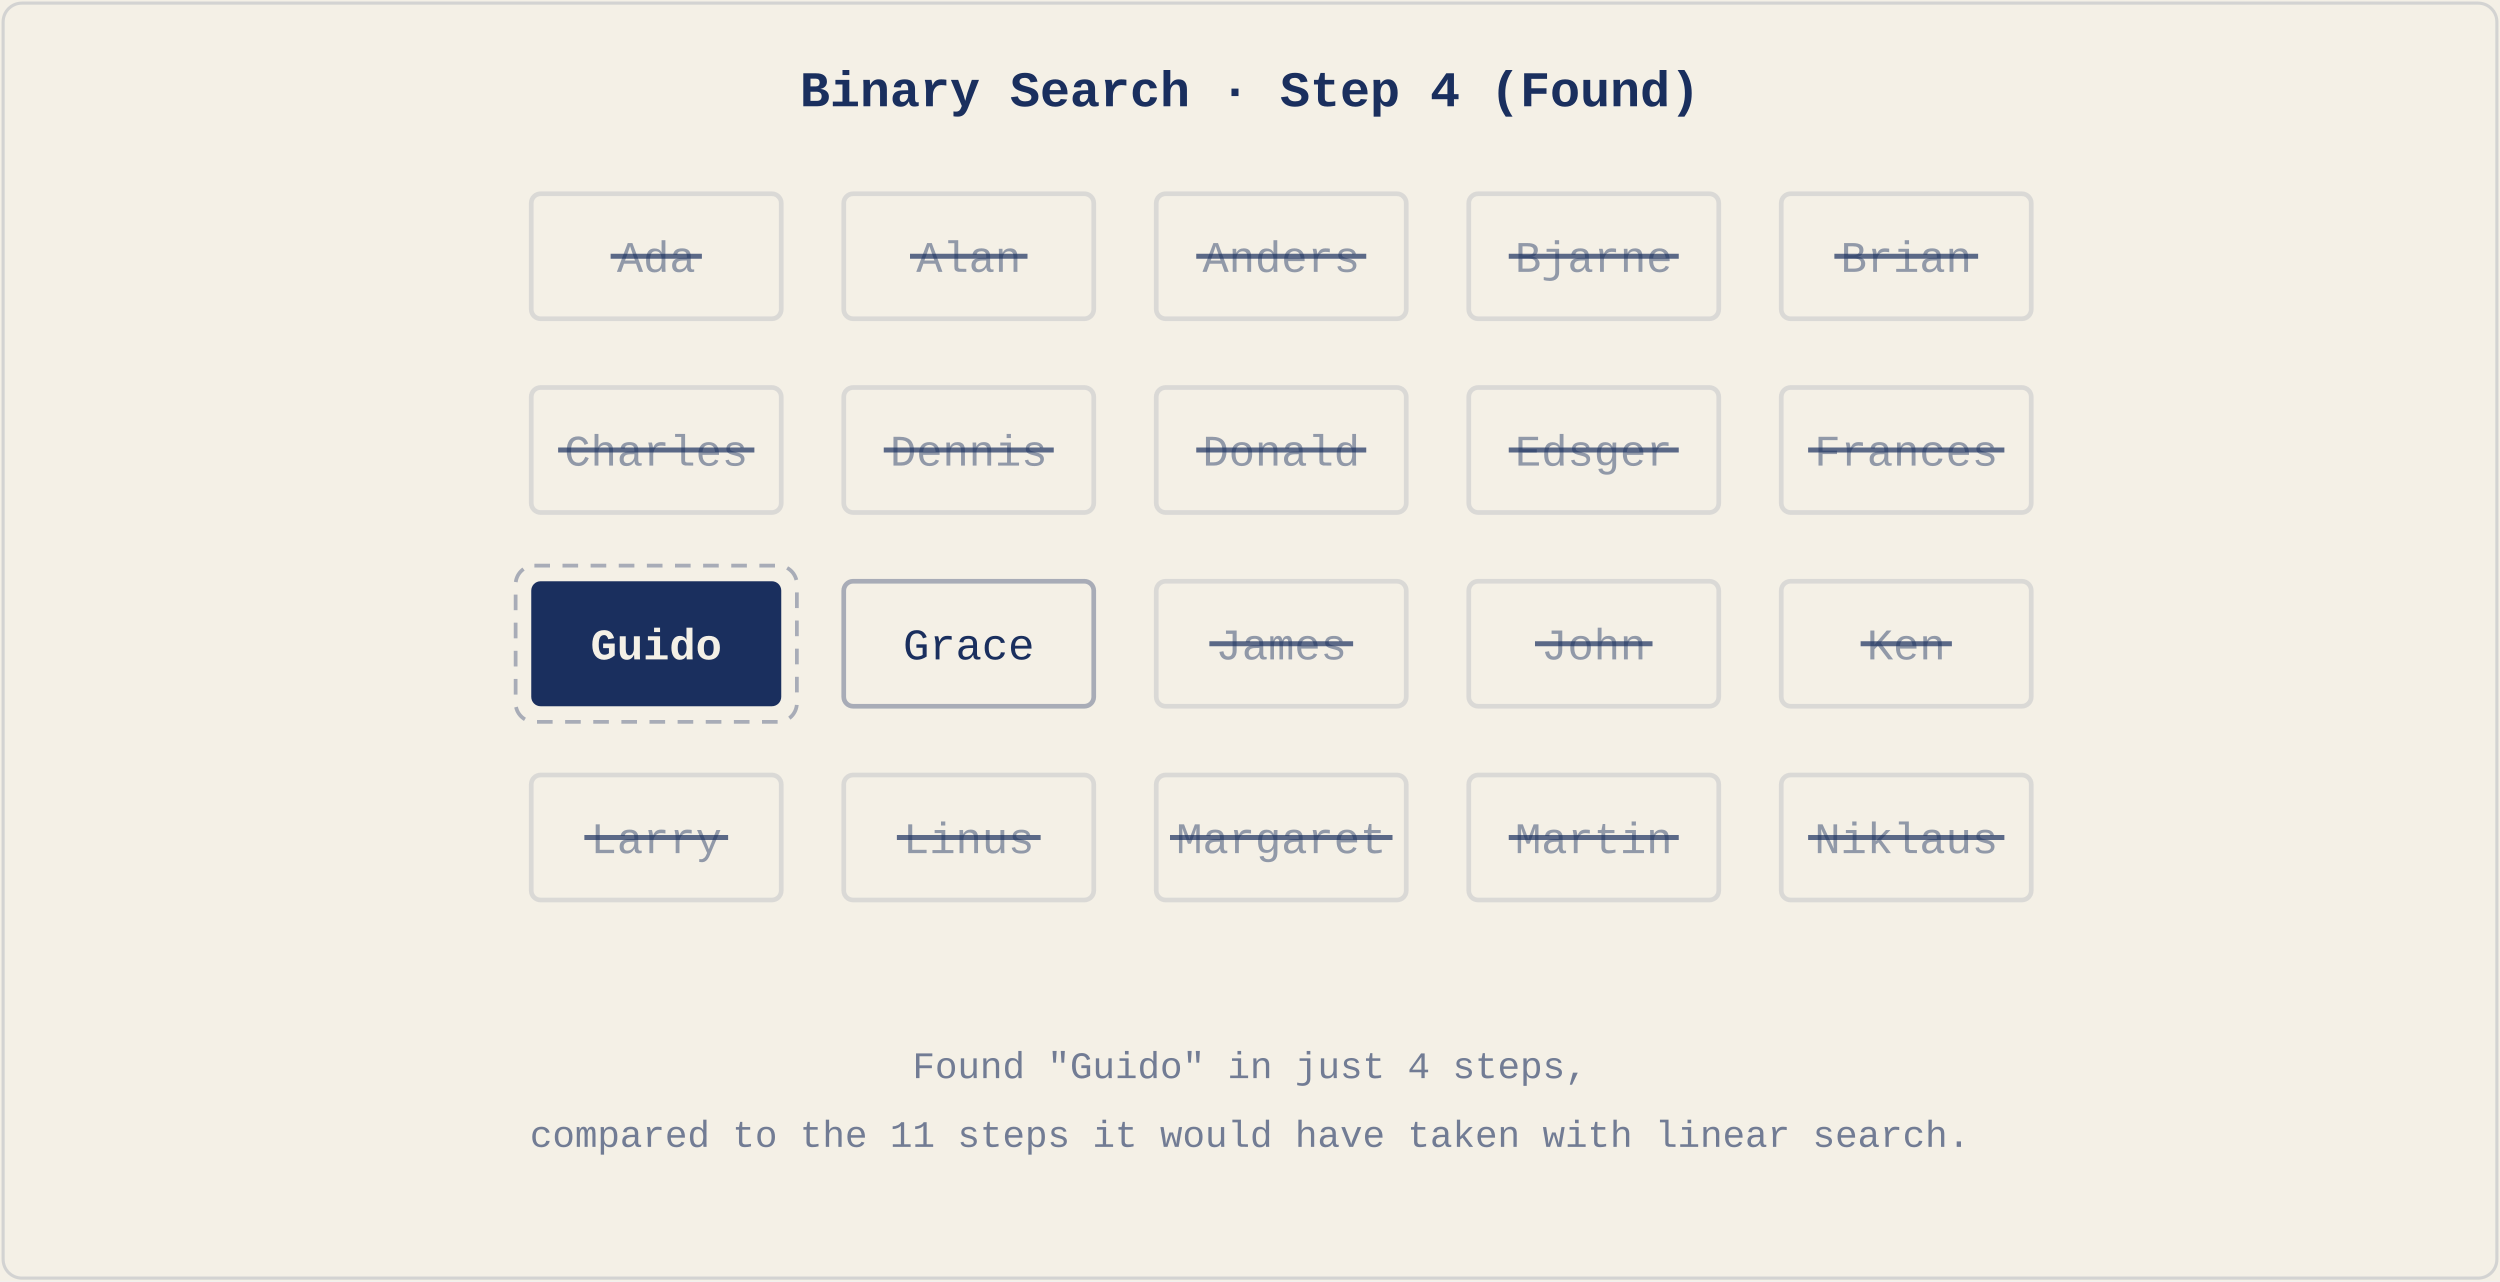
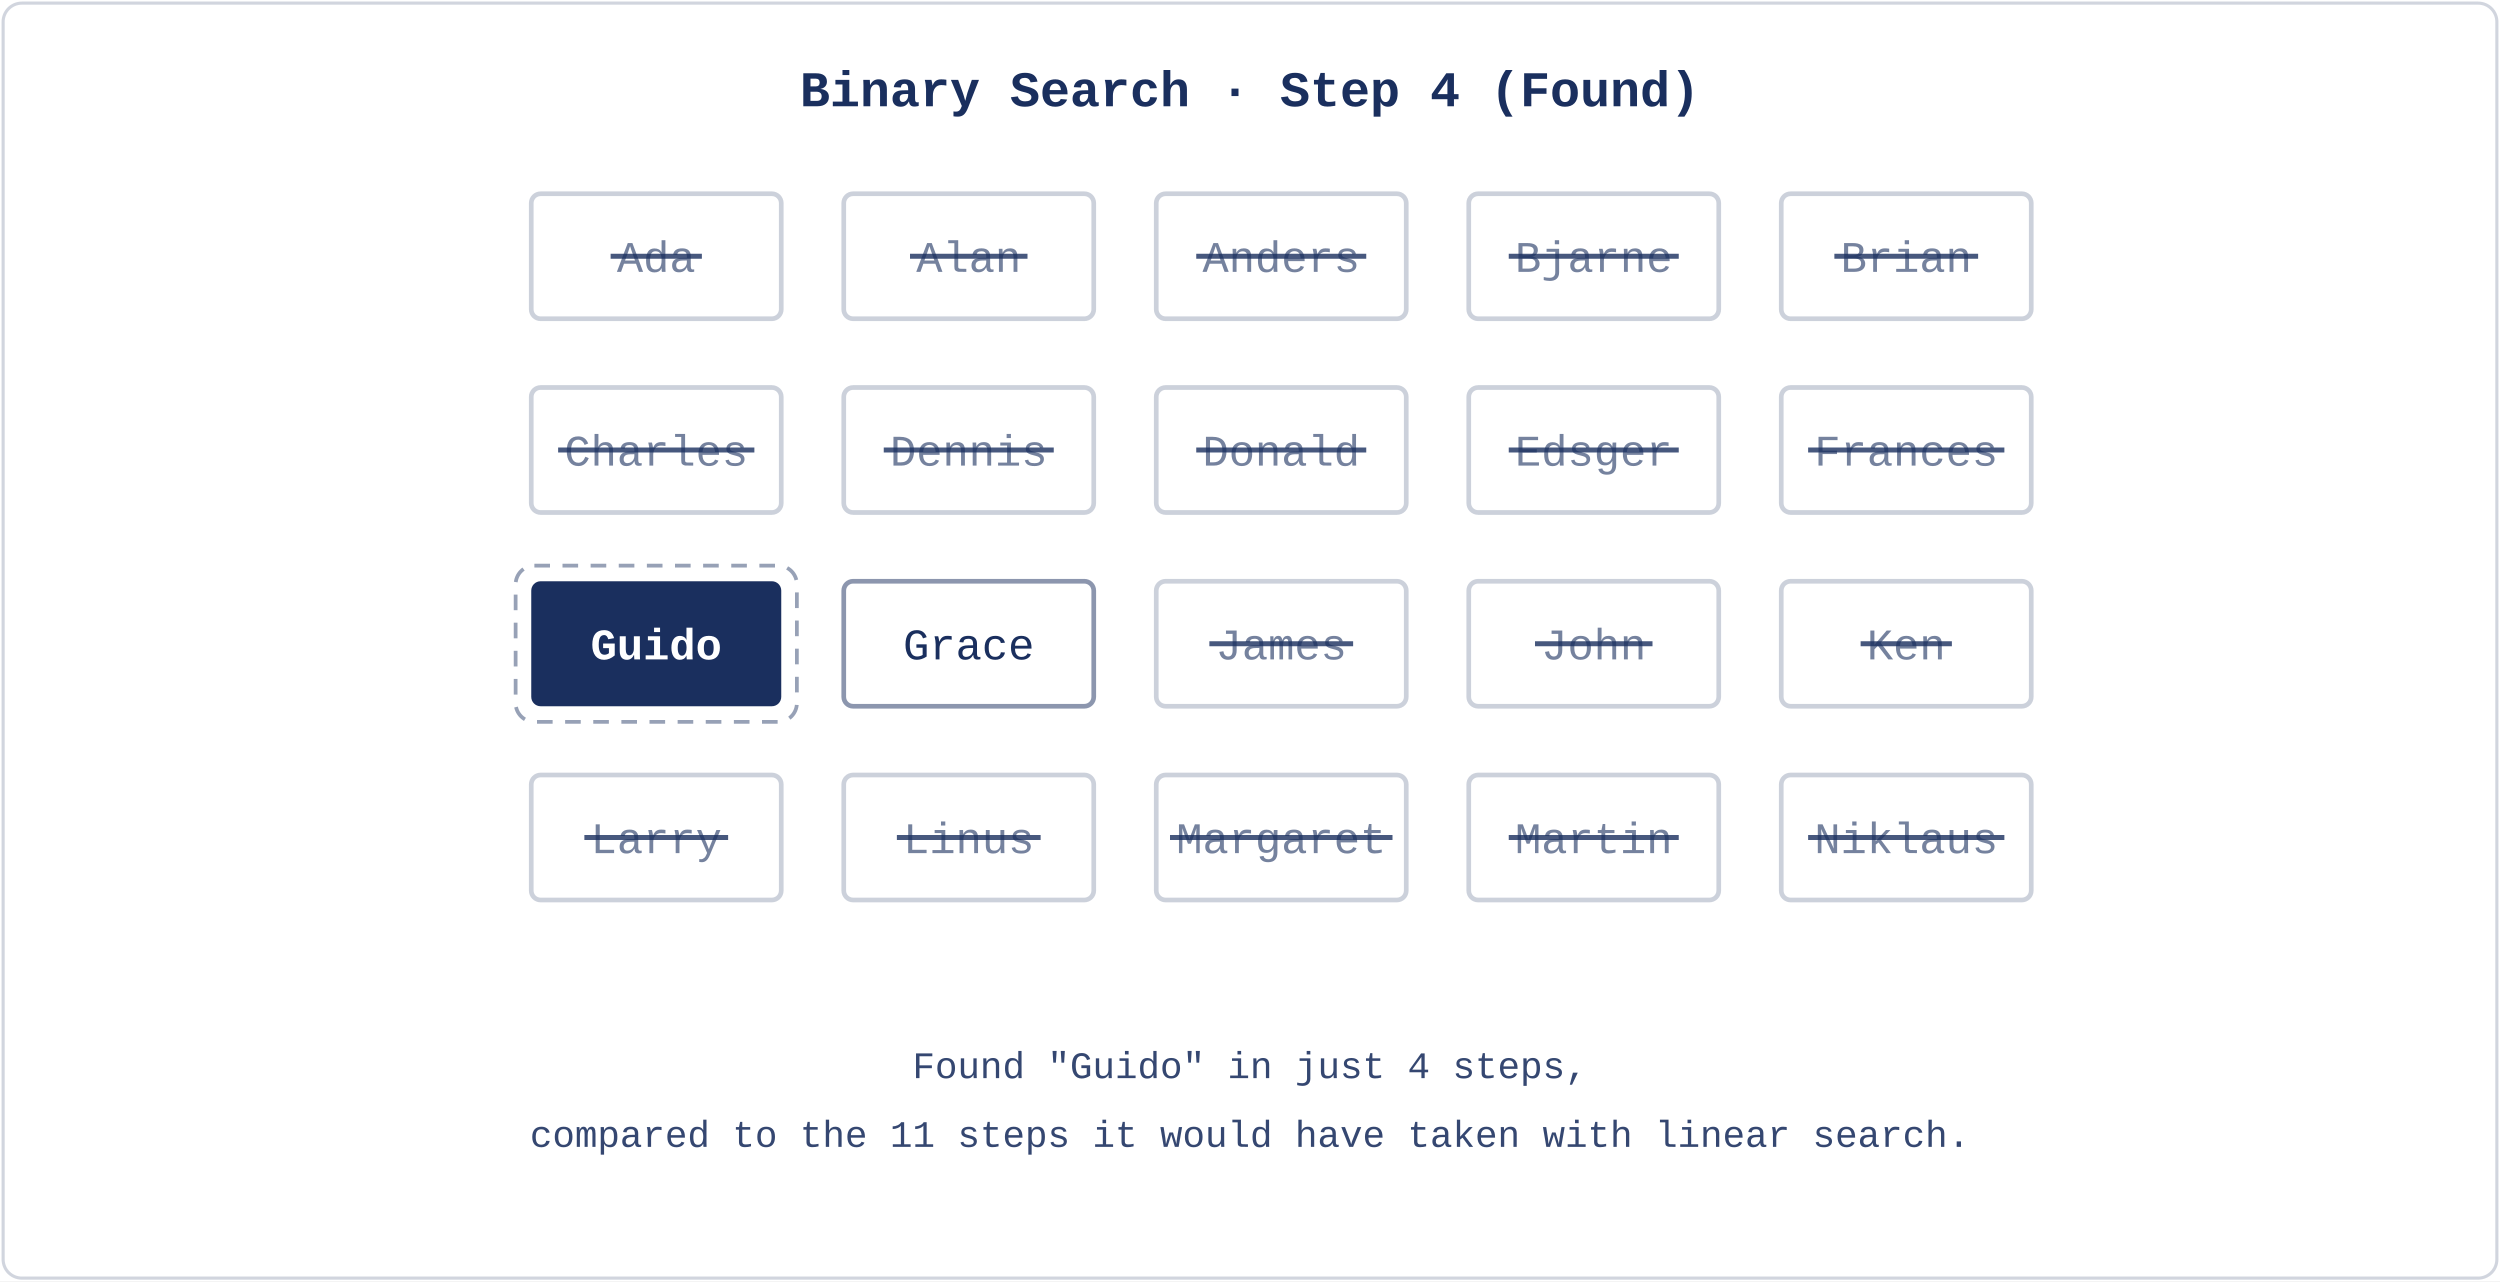
<svg xmlns="http://www.w3.org/2000/svg" viewBox="0 0 800 410">
  <style>
    text { font-family: 'Courier New', 'Courier', monospace; text-anchor: middle; fill: #1a2f5e; }
    .title { font-size: 16px; font-weight: bold; }
    .name { font-size: 14px; }
-     .caption { font-size: 12px; opacity: 0.6; }
+     .caption { font-size: 12px; opacity: 0.88; }

-     .box { fill: #f4f0e6; stroke: #1a2f5e; stroke-width: 1.5; stroke-opacity: 0.35; }
-     .current { fill: #1a2f5e; fill-opacity: 0.10; stroke-opacity: 0.85; stroke-width: 2.5; }
-     .eliminated { stroke-opacity: 0.12; }
+     .box { fill: #ffffff; stroke: #1a2f5e; stroke-width: 1.5; stroke-opacity: 0.5; }
+     .current { fill: #1a2f5e; fill-opacity: 0.10; stroke-opacity: 0.9; stroke-width: 2.5; }
+     .eliminated { stroke-opacity: 0.22; }
    .found { fill: #1a2f5e; stroke-opacity: 0; }
-     .ring { fill: none; stroke: #1a2f5e; stroke-width: 1.2; stroke-opacity: 0.35; stroke-dasharray: 5 4; }
-     .strike { stroke: #1a2f5e; stroke-opacity: 0.7; stroke-width: 1.6; }
+     .ring { fill: none; stroke: #1a2f5e; stroke-width: 1.2; stroke-opacity: 0.45; stroke-dasharray: 5 4; }
+     .strike { stroke: #1a2f5e; stroke-opacity: 0.8; stroke-width: 1.6; }

-     .faded { fill-opacity: 0.45; }
-     .pending { fill-opacity: 0.4; }
+     .faded { fill-opacity: 0.6; }
+     .pending { fill-opacity: 0.55; }
    .midname { font-weight: bold; }
-     .oncream { fill: #f4f0e6; font-weight: bold; }
-     .frame { fill: none; stroke: #1a2f5e; stroke-opacity: 0.15; }
+     .oncream { fill: #ffffff; font-weight: bold; }
+     .frame { fill: none; stroke: #1a2f5e; stroke-opacity: 0.2; }
  </style>
-   <rect width="800" height="410" fill="#f4f0e6" />
+   <rect width="800" height="410" fill="#ffffff" />
  <rect x="1" y="1" width="798" height="408" rx="6" class="frame" />
  <text x="400" y="34" class="title">Binary Search · Step 4 (Found)</text>
  <g transform="translate(170, 62)">
    <rect width="80" height="40" rx="3" class="box eliminated" />
    <text x="40" y="25" class="name faded">Ada</text>
    <line x1="25.4" y1="20" x2="54.6" y2="20" class="strike" />
  </g>
  <g transform="translate(270, 62)">
    <rect width="80" height="40" rx="3" class="box eliminated" />
    <text x="40" y="25" class="name faded">Alan</text>
    <line x1="21.2" y1="20" x2="58.8" y2="20" class="strike" />
  </g>
  <g transform="translate(370, 62)">
    <rect width="80" height="40" rx="3" class="box eliminated" />
    <text x="40" y="25" class="name faded">Anders</text>
    <line x1="12.8" y1="20" x2="67.2" y2="20" class="strike" />
  </g>
  <g transform="translate(470, 62)">
    <rect width="80" height="40" rx="3" class="box eliminated" />
    <text x="40" y="25" class="name faded">Bjarne</text>
    <line x1="12.8" y1="20" x2="67.2" y2="20" class="strike" />
  </g>
  <g transform="translate(570, 62)">
    <rect width="80" height="40" rx="3" class="box eliminated" />
    <text x="40" y="25" class="name faded">Brian</text>
    <line x1="17.0" y1="20" x2="63.0" y2="20" class="strike" />
  </g>
  <g transform="translate(170, 124)">
    <rect width="80" height="40" rx="3" class="box eliminated" />
    <text x="40" y="25" class="name faded">Charles</text>
    <line x1="8.6" y1="20" x2="71.4" y2="20" class="strike" />
  </g>
  <g transform="translate(270, 124)">
    <rect width="80" height="40" rx="3" class="box eliminated" />
    <text x="40" y="25" class="name faded">Dennis</text>
    <line x1="12.8" y1="20" x2="67.2" y2="20" class="strike" />
  </g>
  <g transform="translate(370, 124)">
    <rect width="80" height="40" rx="3" class="box eliminated" />
    <text x="40" y="25" class="name faded">Donald</text>
    <line x1="12.8" y1="20" x2="67.2" y2="20" class="strike" />
  </g>
  <g transform="translate(470, 124)">
    <rect width="80" height="40" rx="3" class="box eliminated" />
    <text x="40" y="25" class="name faded">Edsger</text>
    <line x1="12.8" y1="20" x2="67.2" y2="20" class="strike" />
  </g>
  <g transform="translate(570, 124)">
    <rect width="80" height="40" rx="3" class="box eliminated" />
    <text x="40" y="25" class="name faded">Frances</text>
    <line x1="8.6" y1="20" x2="71.4" y2="20" class="strike" />
  </g>
  <g transform="translate(170, 186)">
    <rect x="-5" y="-5" width="90" height="50" rx="6" class="ring" />
    <rect width="80" height="40" rx="3" class="box found" />
    <text x="40" y="25" class="name oncream">Guido</text>
  </g>
  <g transform="translate(270, 186)">
    <rect width="80" height="40" rx="3" class="box" />
    <text x="40" y="25" class="name">Grace</text>
  </g>
  <g transform="translate(370, 186)">
    <rect width="80" height="40" rx="3" class="box eliminated" />
    <text x="40" y="25" class="name faded">James</text>
    <line x1="17.0" y1="20" x2="63.0" y2="20" class="strike" />
  </g>
  <g transform="translate(470, 186)">
    <rect width="80" height="40" rx="3" class="box eliminated" />
    <text x="40" y="25" class="name faded">John</text>
    <line x1="21.2" y1="20" x2="58.8" y2="20" class="strike" />
  </g>
  <g transform="translate(570, 186)">
    <rect width="80" height="40" rx="3" class="box eliminated" />
    <text x="40" y="25" class="name faded">Ken</text>
    <line x1="25.4" y1="20" x2="54.6" y2="20" class="strike" />
  </g>
  <g transform="translate(170, 248)">
    <rect width="80" height="40" rx="3" class="box eliminated" />
    <text x="40" y="25" class="name faded">Larry</text>
    <line x1="17.0" y1="20" x2="63.0" y2="20" class="strike" />
  </g>
  <g transform="translate(270, 248)">
    <rect width="80" height="40" rx="3" class="box eliminated" />
    <text x="40" y="25" class="name faded">Linus</text>
    <line x1="17.0" y1="20" x2="63.0" y2="20" class="strike" />
  </g>
  <g transform="translate(370, 248)">
    <rect width="80" height="40" rx="3" class="box eliminated" />
    <text x="40" y="25" class="name faded">Margaret</text>
    <line x1="4.4" y1="20" x2="75.6" y2="20" class="strike" />
  </g>
  <g transform="translate(470, 248)">
    <rect width="80" height="40" rx="3" class="box eliminated" />
    <text x="40" y="25" class="name faded">Martin</text>
    <line x1="12.8" y1="20" x2="67.2" y2="20" class="strike" />
  </g>
  <g transform="translate(570, 248)">
    <rect width="80" height="40" rx="3" class="box eliminated" />
    <text x="40" y="25" class="name faded">Niklaus</text>
    <line x1="8.6" y1="20" x2="71.4" y2="20" class="strike" />
  </g>
  <text x="400" y="345" class="caption">Found "Guido" in just 4 steps,</text>
  <text x="400" y="367" class="caption">compared to the 11 steps it would have taken with linear search.</text>
</svg>
